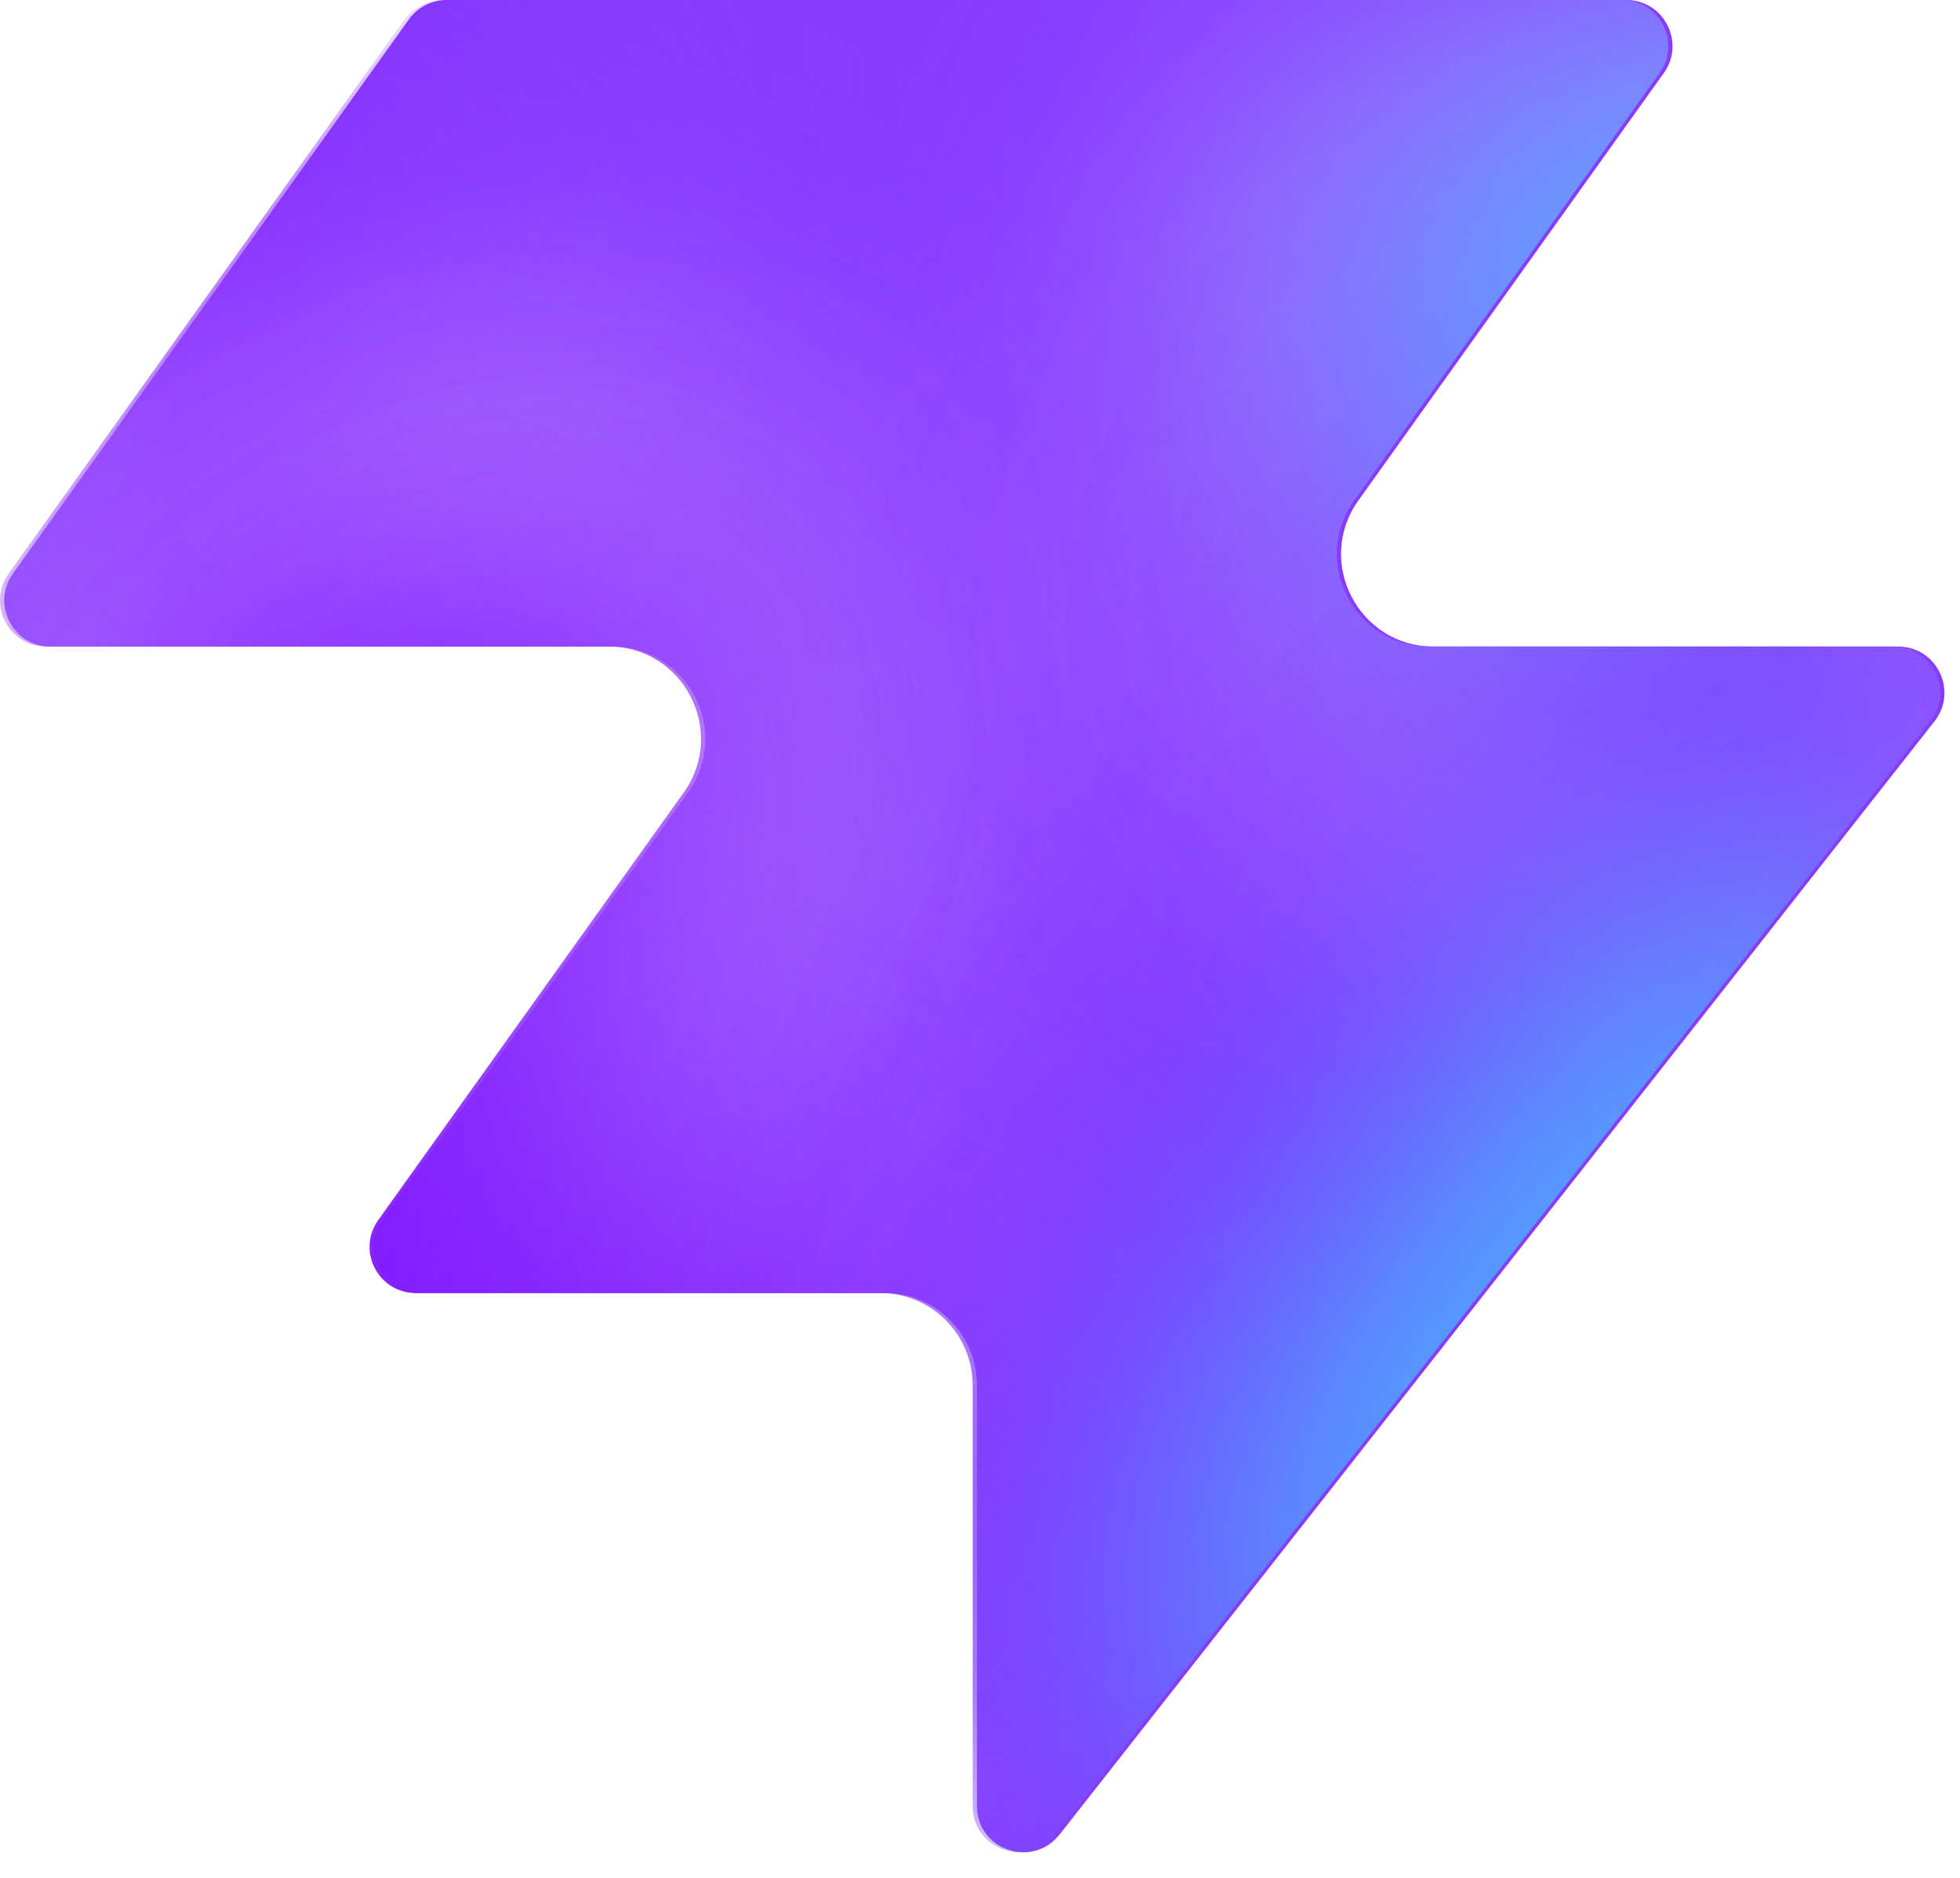
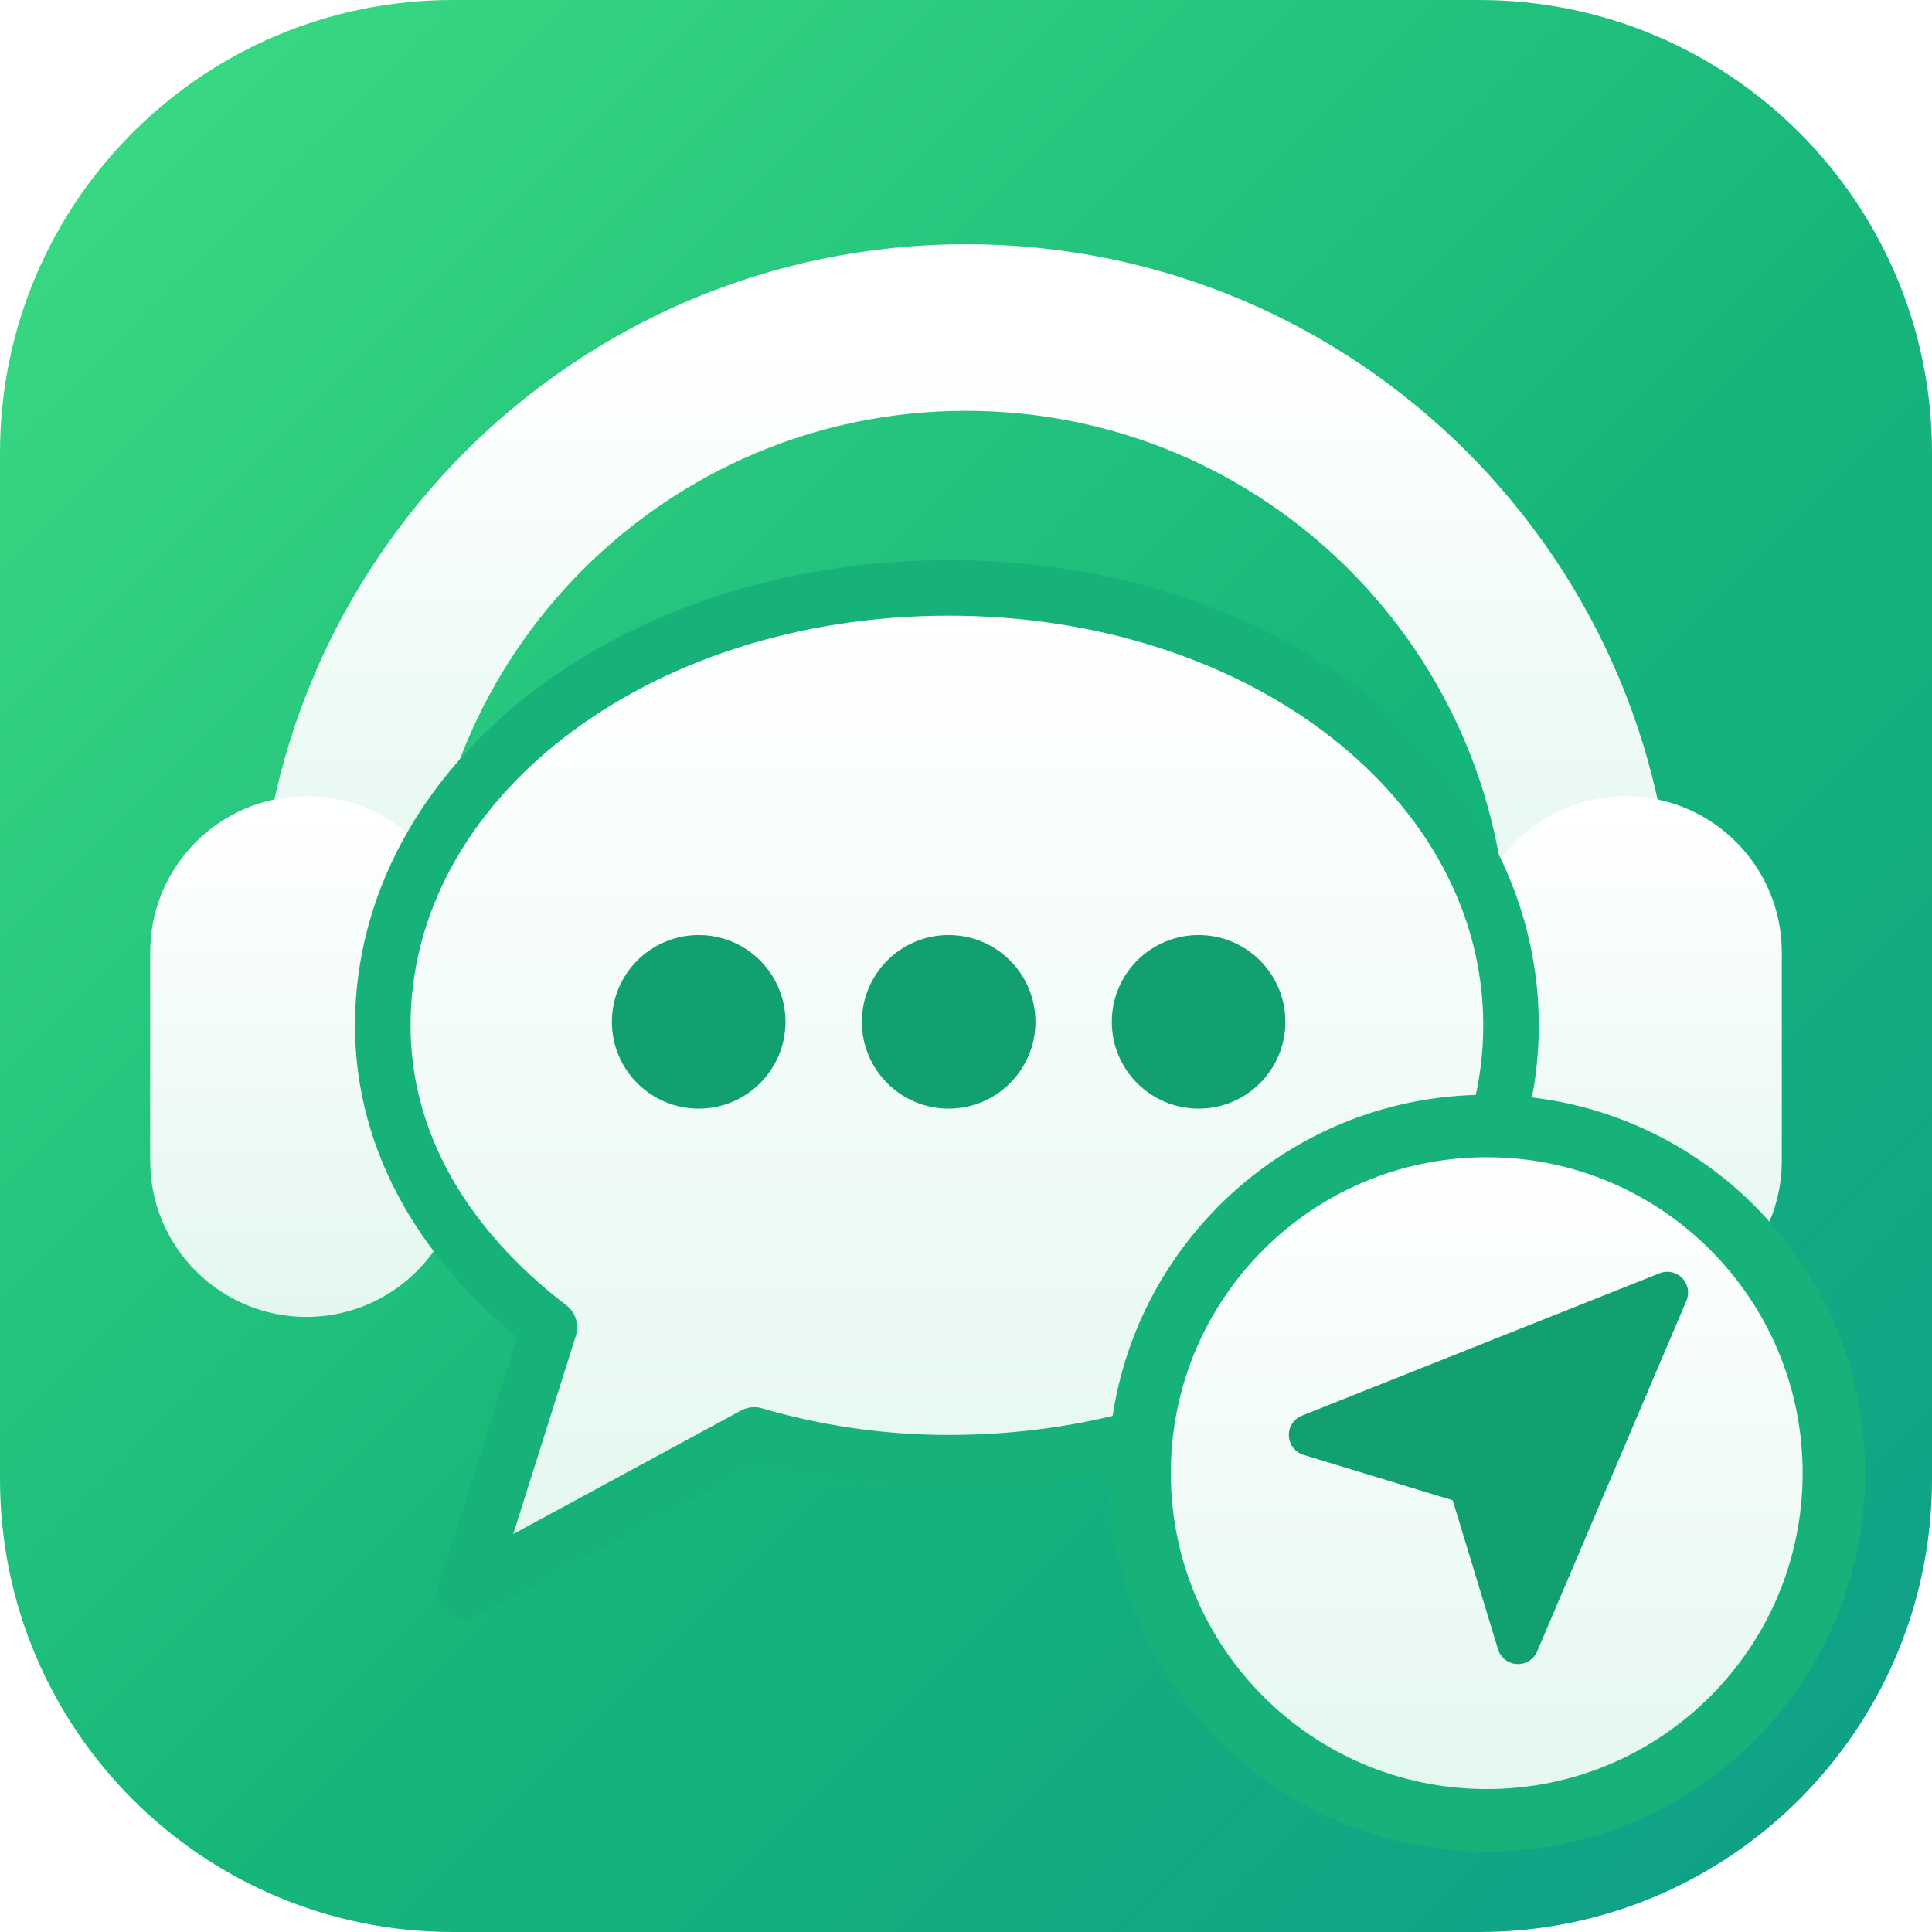
- <svg xmlns="http://www.w3.org/2000/svg" width="48" height="46" fill="none" viewBox="0 0 48 46">
-   <path fill="#863bff" d="M25.946 44.938c-.664.845-2.021.375-2.021-.698V33.937a2.26 2.26 0 0 0-2.262-2.262H10.287c-.92 0-1.456-1.04-.92-1.788l7.48-10.471c1.07-1.497 0-3.578-1.842-3.578H1.237c-.92 0-1.456-1.04-.92-1.788L10.013.474c.214-.297.556-.474.92-.474h28.894c.92 0 1.456 1.04.92 1.788l-7.48 10.471c-1.07 1.498 0 3.579 1.842 3.579h11.377c.943 0 1.473 1.088.89 1.83L25.947 44.94z" style="fill:#863bff;fill:color(display-p3 .525 .23 1);fill-opacity:1" />
-   <mask id="a" width="48" height="46" x="0" y="0" maskUnits="userSpaceOnUse" style="mask-type:alpha">
-     <path fill="#000" d="M25.842 44.938c-.664.844-2.021.375-2.021-.698V33.937a2.26 2.26 0 0 0-2.262-2.262H10.183c-.92 0-1.456-1.04-.92-1.788l7.48-10.471c1.07-1.498 0-3.579-1.842-3.579H1.133c-.92 0-1.456-1.04-.92-1.787L9.91.473c.214-.297.556-.474.92-.474h28.894c.92 0 1.456 1.04.92 1.788l-7.48 10.471c-1.07 1.498 0 3.578 1.842 3.578h11.377c.943 0 1.473 1.088.89 1.832L25.843 44.94z" style="fill:#000;fill-opacity:1" />
-   </mask>
-   <g mask="url(#a)">
-     <g filter="url(#b)">
-       <ellipse cx="5.508" cy="14.704" fill="#ede6ff" rx="5.508" ry="14.704" style="fill:#ede6ff;fill:color(display-p3 .927 .903 1);fill-opacity:1" transform="matrix(.00324 1 1 -.00324 -4.47 31.516)" />
+ <svg xmlns="http://www.w3.org/2000/svg" viewBox="0 0 64 64">
+   <defs>
+     <linearGradient id="g" x1="0" y1="0" x2="1" y2="1">
+       <stop offset="0" stop-color="#3DDC84" />
+       <stop offset="0.55" stop-color="#16B67A" />
+       <stop offset="1" stop-color="#0E9E8A" />
+     </linearGradient>
+     <linearGradient id="w" x1="0" y1="0" x2="0" y2="1">
+       <stop offset="0" stop-color="#FFFFFF" />
+       <stop offset="1" stop-color="#E3F7EF" />
+     </linearGradient>
+   </defs>
+   <rect width="64" height="64" rx="15" fill="url(#g)" />
+   <g transform="translate(32 35) scale(1.15) translate(-32 -35)">
+     <path d="M14 32a18 18 0 0 1 36 0" fill="none" stroke="url(#w)" stroke-width="4.8" stroke-linecap="round" />
+     <rect x="8.5" y="27.5" width="9" height="15" rx="4.5" fill="url(#w)" />
+     <rect x="46.5" y="27.5" width="9" height="15" rx="4.5" fill="url(#w)" />
+     <g stroke="#17B27A" stroke-width="1.6" stroke-linejoin="round">
+       <path d="M31.5 21.5c9.1 0 16.2 5.6 16.2 12.6S40.6 46.7 31.5 46.7c-2 0-3.9-.3-5.6-.8l-8.3 4.5 2.4-7.6c-3-2.3-4.8-5.3-4.8-8.7 0-7 7.2-12.6 16.3-12.6Z" fill="url(#w)" />
    </g>
-     <g filter="url(#c)">
-       <ellipse cx="10.399" cy="29.851" fill="#ede6ff" rx="10.399" ry="29.851" style="fill:#ede6ff;fill:color(display-p3 .927 .903 1);fill-opacity:1" transform="matrix(.00324 1 1 -.00324 -39.328 7.883)" />
-     </g>
-     <g filter="url(#d)">
-       <ellipse cx="5.508" cy="30.487" fill="#7e14ff" rx="5.508" ry="30.487" style="fill:#7e14ff;fill:color(display-p3 .492 .077 1);fill-opacity:1" transform="rotate(89.814 -25.913 -14.639)scale(1 -1)" />
-     </g>
-     <g filter="url(#e)">
-       <ellipse cx="5.508" cy="30.599" fill="#7e14ff" rx="5.508" ry="30.599" style="fill:#7e14ff;fill:color(display-p3 .492 .077 1);fill-opacity:1" transform="rotate(89.814 -32.644 -3.334)scale(1 -1)" />
-     </g>
-     <g filter="url(#f)">
-       <ellipse cx="5.508" cy="30.599" fill="#7e14ff" rx="5.508" ry="30.599" style="fill:#7e14ff;fill:color(display-p3 .492 .077 1);fill-opacity:1" transform="matrix(.00324 1 1 -.00324 -34.34 30.47)" />
-     </g>
-     <g filter="url(#g)">
-       <ellipse cx="14.072" cy="22.078" fill="#ede6ff" rx="14.072" ry="22.078" style="fill:#ede6ff;fill:color(display-p3 .927 .903 1);fill-opacity:1" transform="rotate(93.35 24.506 48.493)scale(-1 1)" />
-     </g>
-     <g filter="url(#h)">
-       <ellipse cx="3.47" cy="21.501" fill="#7e14ff" rx="3.47" ry="21.501" style="fill:#7e14ff;fill:color(display-p3 .492 .077 1);fill-opacity:1" transform="rotate(89.009 28.708 47.59)scale(-1 1)" />
-     </g>
-     <g filter="url(#i)">
-       <ellipse cx="3.47" cy="21.501" fill="#7e14ff" rx="3.47" ry="21.501" style="fill:#7e14ff;fill:color(display-p3 .492 .077 1);fill-opacity:1" transform="rotate(89.009 28.708 47.59)scale(-1 1)" />
-     </g>
-     <g filter="url(#j)">
-       <ellipse cx=".387" cy="8.972" fill="#7e14ff" rx="4.407" ry="29.108" style="fill:#7e14ff;fill:color(display-p3 .492 .077 1);fill-opacity:1" transform="rotate(39.51 .387 8.972)" />
-     </g>
-     <g filter="url(#k)">
-       <ellipse cx="47.523" cy="-6.092" fill="#7e14ff" rx="4.407" ry="29.108" style="fill:#7e14ff;fill:color(display-p3 .492 .077 1);fill-opacity:1" transform="rotate(37.892 47.523 -6.092)" />
-     </g>
-     <g filter="url(#l)">
-       <ellipse cx="41.412" cy="6.333" fill="#47bfff" rx="5.971" ry="9.665" style="fill:#47bfff;fill:color(display-p3 .28 .748 1);fill-opacity:1" transform="rotate(37.892 41.412 6.333)" />
-     </g>
-     <g filter="url(#m)">
-       <ellipse cx="-1.879" cy="38.332" fill="#7e14ff" rx="4.407" ry="29.108" style="fill:#7e14ff;fill:color(display-p3 .492 .077 1);fill-opacity:1" transform="rotate(37.892 -1.88 38.332)" />
-     </g>
-     <g filter="url(#n)">
-       <ellipse cx="-1.879" cy="38.332" fill="#7e14ff" rx="4.407" ry="29.108" style="fill:#7e14ff;fill:color(display-p3 .492 .077 1);fill-opacity:1" transform="rotate(37.892 -1.88 38.332)" />
-     </g>
-     <g filter="url(#o)">
-       <ellipse cx="35.651" cy="29.907" fill="#7e14ff" rx="4.407" ry="29.108" style="fill:#7e14ff;fill:color(display-p3 .492 .077 1);fill-opacity:1" transform="rotate(37.892 35.651 29.907)" />
-     </g>
-     <g filter="url(#p)">
-       <ellipse cx="38.418" cy="32.4" fill="#47bfff" rx="5.971" ry="15.297" style="fill:#47bfff;fill:color(display-p3 .28 .748 1);fill-opacity:1" transform="rotate(37.892 38.418 32.4)" />
-     </g>
+     <circle cx="24.3" cy="34" r="2.5" fill="#12A06E" />
+     <circle cx="31.5" cy="34" r="2.5" fill="#12A06E" />
+     <circle cx="38.7" cy="34" r="2.5" fill="#12A06E" />
+     <circle cx="47" cy="47" r="10" fill="url(#w)" stroke="#17B27A" stroke-width="1.8" />
+     <path d="M52.2 41.8 41.9 45.9l4.6 1.4 1.4 4.6Z" fill="#12A06E" stroke="#12A06E" stroke-width="1.2" stroke-linejoin="round" />
  </g>
-   <defs>
-     <filter id="b" width="60.045" height="41.654" x="-19.77" y="16.149" color-interpolation-filters="sRGB" filterUnits="userSpaceOnUse">
-       <feFlood flood-opacity="0" result="BackgroundImageFix" />
-       <feBlend in="SourceGraphic" in2="BackgroundImageFix" result="shape" />
-       <feGaussianBlur result="effect1_foregroundBlur_2002_17158" stdDeviation="7.659" />
-     </filter>
-     <filter id="c" width="90.34" height="51.437" x="-54.613" y="-7.533" color-interpolation-filters="sRGB" filterUnits="userSpaceOnUse">
-       <feFlood flood-opacity="0" result="BackgroundImageFix" />
-       <feBlend in="SourceGraphic" in2="BackgroundImageFix" result="shape" />
-       <feGaussianBlur result="effect1_foregroundBlur_2002_17158" stdDeviation="7.659" />
-     </filter>
-     <filter id="d" width="79.355" height="29.4" x="-49.64" y="2.03" color-interpolation-filters="sRGB" filterUnits="userSpaceOnUse">
-       <feFlood flood-opacity="0" result="BackgroundImageFix" />
-       <feBlend in="SourceGraphic" in2="BackgroundImageFix" result="shape" />
-       <feGaussianBlur result="effect1_foregroundBlur_2002_17158" stdDeviation="4.596" />
-     </filter>
-     <filter id="e" width="79.579" height="29.4" x="-45.045" y="20.029" color-interpolation-filters="sRGB" filterUnits="userSpaceOnUse">
-       <feFlood flood-opacity="0" result="BackgroundImageFix" />
-       <feBlend in="SourceGraphic" in2="BackgroundImageFix" result="shape" />
-       <feGaussianBlur result="effect1_foregroundBlur_2002_17158" stdDeviation="4.596" />
-     </filter>
-     <filter id="f" width="79.579" height="29.4" x="-43.513" y="21.178" color-interpolation-filters="sRGB" filterUnits="userSpaceOnUse">
-       <feFlood flood-opacity="0" result="BackgroundImageFix" />
-       <feBlend in="SourceGraphic" in2="BackgroundImageFix" result="shape" />
-       <feGaussianBlur result="effect1_foregroundBlur_2002_17158" stdDeviation="4.596" />
-     </filter>
-     <filter id="g" width="74.749" height="58.852" x="15.756" y="-17.901" color-interpolation-filters="sRGB" filterUnits="userSpaceOnUse">
-       <feFlood flood-opacity="0" result="BackgroundImageFix" />
-       <feBlend in="SourceGraphic" in2="BackgroundImageFix" result="shape" />
-       <feGaussianBlur result="effect1_foregroundBlur_2002_17158" stdDeviation="7.659" />
-     </filter>
-     <filter id="h" width="61.377" height="25.362" x="23.548" y="2.284" color-interpolation-filters="sRGB" filterUnits="userSpaceOnUse">
-       <feFlood flood-opacity="0" result="BackgroundImageFix" />
-       <feBlend in="SourceGraphic" in2="BackgroundImageFix" result="shape" />
-       <feGaussianBlur result="effect1_foregroundBlur_2002_17158" stdDeviation="4.596" />
-     </filter>
-     <filter id="i" width="61.377" height="25.362" x="23.548" y="2.284" color-interpolation-filters="sRGB" filterUnits="userSpaceOnUse">
-       <feFlood flood-opacity="0" result="BackgroundImageFix" />
-       <feBlend in="SourceGraphic" in2="BackgroundImageFix" result="shape" />
-       <feGaussianBlur result="effect1_foregroundBlur_2002_17158" stdDeviation="4.596" />
-     </filter>
-     <filter id="j" width="56.045" height="63.649" x="-27.636" y="-22.853" color-interpolation-filters="sRGB" filterUnits="userSpaceOnUse">
-       <feFlood flood-opacity="0" result="BackgroundImageFix" />
-       <feBlend in="SourceGraphic" in2="BackgroundImageFix" result="shape" />
-       <feGaussianBlur result="effect1_foregroundBlur_2002_17158" stdDeviation="4.596" />
-     </filter>
-     <filter id="k" width="54.814" height="64.646" x="20.116" y="-38.415" color-interpolation-filters="sRGB" filterUnits="userSpaceOnUse">
-       <feFlood flood-opacity="0" result="BackgroundImageFix" />
-       <feBlend in="SourceGraphic" in2="BackgroundImageFix" result="shape" />
-       <feGaussianBlur result="effect1_foregroundBlur_2002_17158" stdDeviation="4.596" />
-     </filter>
-     <filter id="l" width="33.541" height="35.313" x="24.641" y="-11.323" color-interpolation-filters="sRGB" filterUnits="userSpaceOnUse">
-       <feFlood flood-opacity="0" result="BackgroundImageFix" />
-       <feBlend in="SourceGraphic" in2="BackgroundImageFix" result="shape" />
-       <feGaussianBlur result="effect1_foregroundBlur_2002_17158" stdDeviation="4.596" />
-     </filter>
-     <filter id="m" width="54.814" height="64.646" x="-29.286" y="6.009" color-interpolation-filters="sRGB" filterUnits="userSpaceOnUse">
-       <feFlood flood-opacity="0" result="BackgroundImageFix" />
-       <feBlend in="SourceGraphic" in2="BackgroundImageFix" result="shape" />
-       <feGaussianBlur result="effect1_foregroundBlur_2002_17158" stdDeviation="4.596" />
-     </filter>
-     <filter id="n" width="54.814" height="64.646" x="-29.286" y="6.009" color-interpolation-filters="sRGB" filterUnits="userSpaceOnUse">
-       <feFlood flood-opacity="0" result="BackgroundImageFix" />
-       <feBlend in="SourceGraphic" in2="BackgroundImageFix" result="shape" />
-       <feGaussianBlur result="effect1_foregroundBlur_2002_17158" stdDeviation="4.596" />
-     </filter>
-     <filter id="o" width="54.814" height="64.646" x="8.244" y="-2.416" color-interpolation-filters="sRGB" filterUnits="userSpaceOnUse">
-       <feFlood flood-opacity="0" result="BackgroundImageFix" />
-       <feBlend in="SourceGraphic" in2="BackgroundImageFix" result="shape" />
-       <feGaussianBlur result="effect1_foregroundBlur_2002_17158" stdDeviation="4.596" />
-     </filter>
-     <filter id="p" width="39.409" height="43.623" x="18.713" y="10.588" color-interpolation-filters="sRGB" filterUnits="userSpaceOnUse">
-       <feFlood flood-opacity="0" result="BackgroundImageFix" />
-       <feBlend in="SourceGraphic" in2="BackgroundImageFix" result="shape" />
-       <feGaussianBlur result="effect1_foregroundBlur_2002_17158" stdDeviation="4.596" />
-     </filter>
-   </defs>
</svg>
